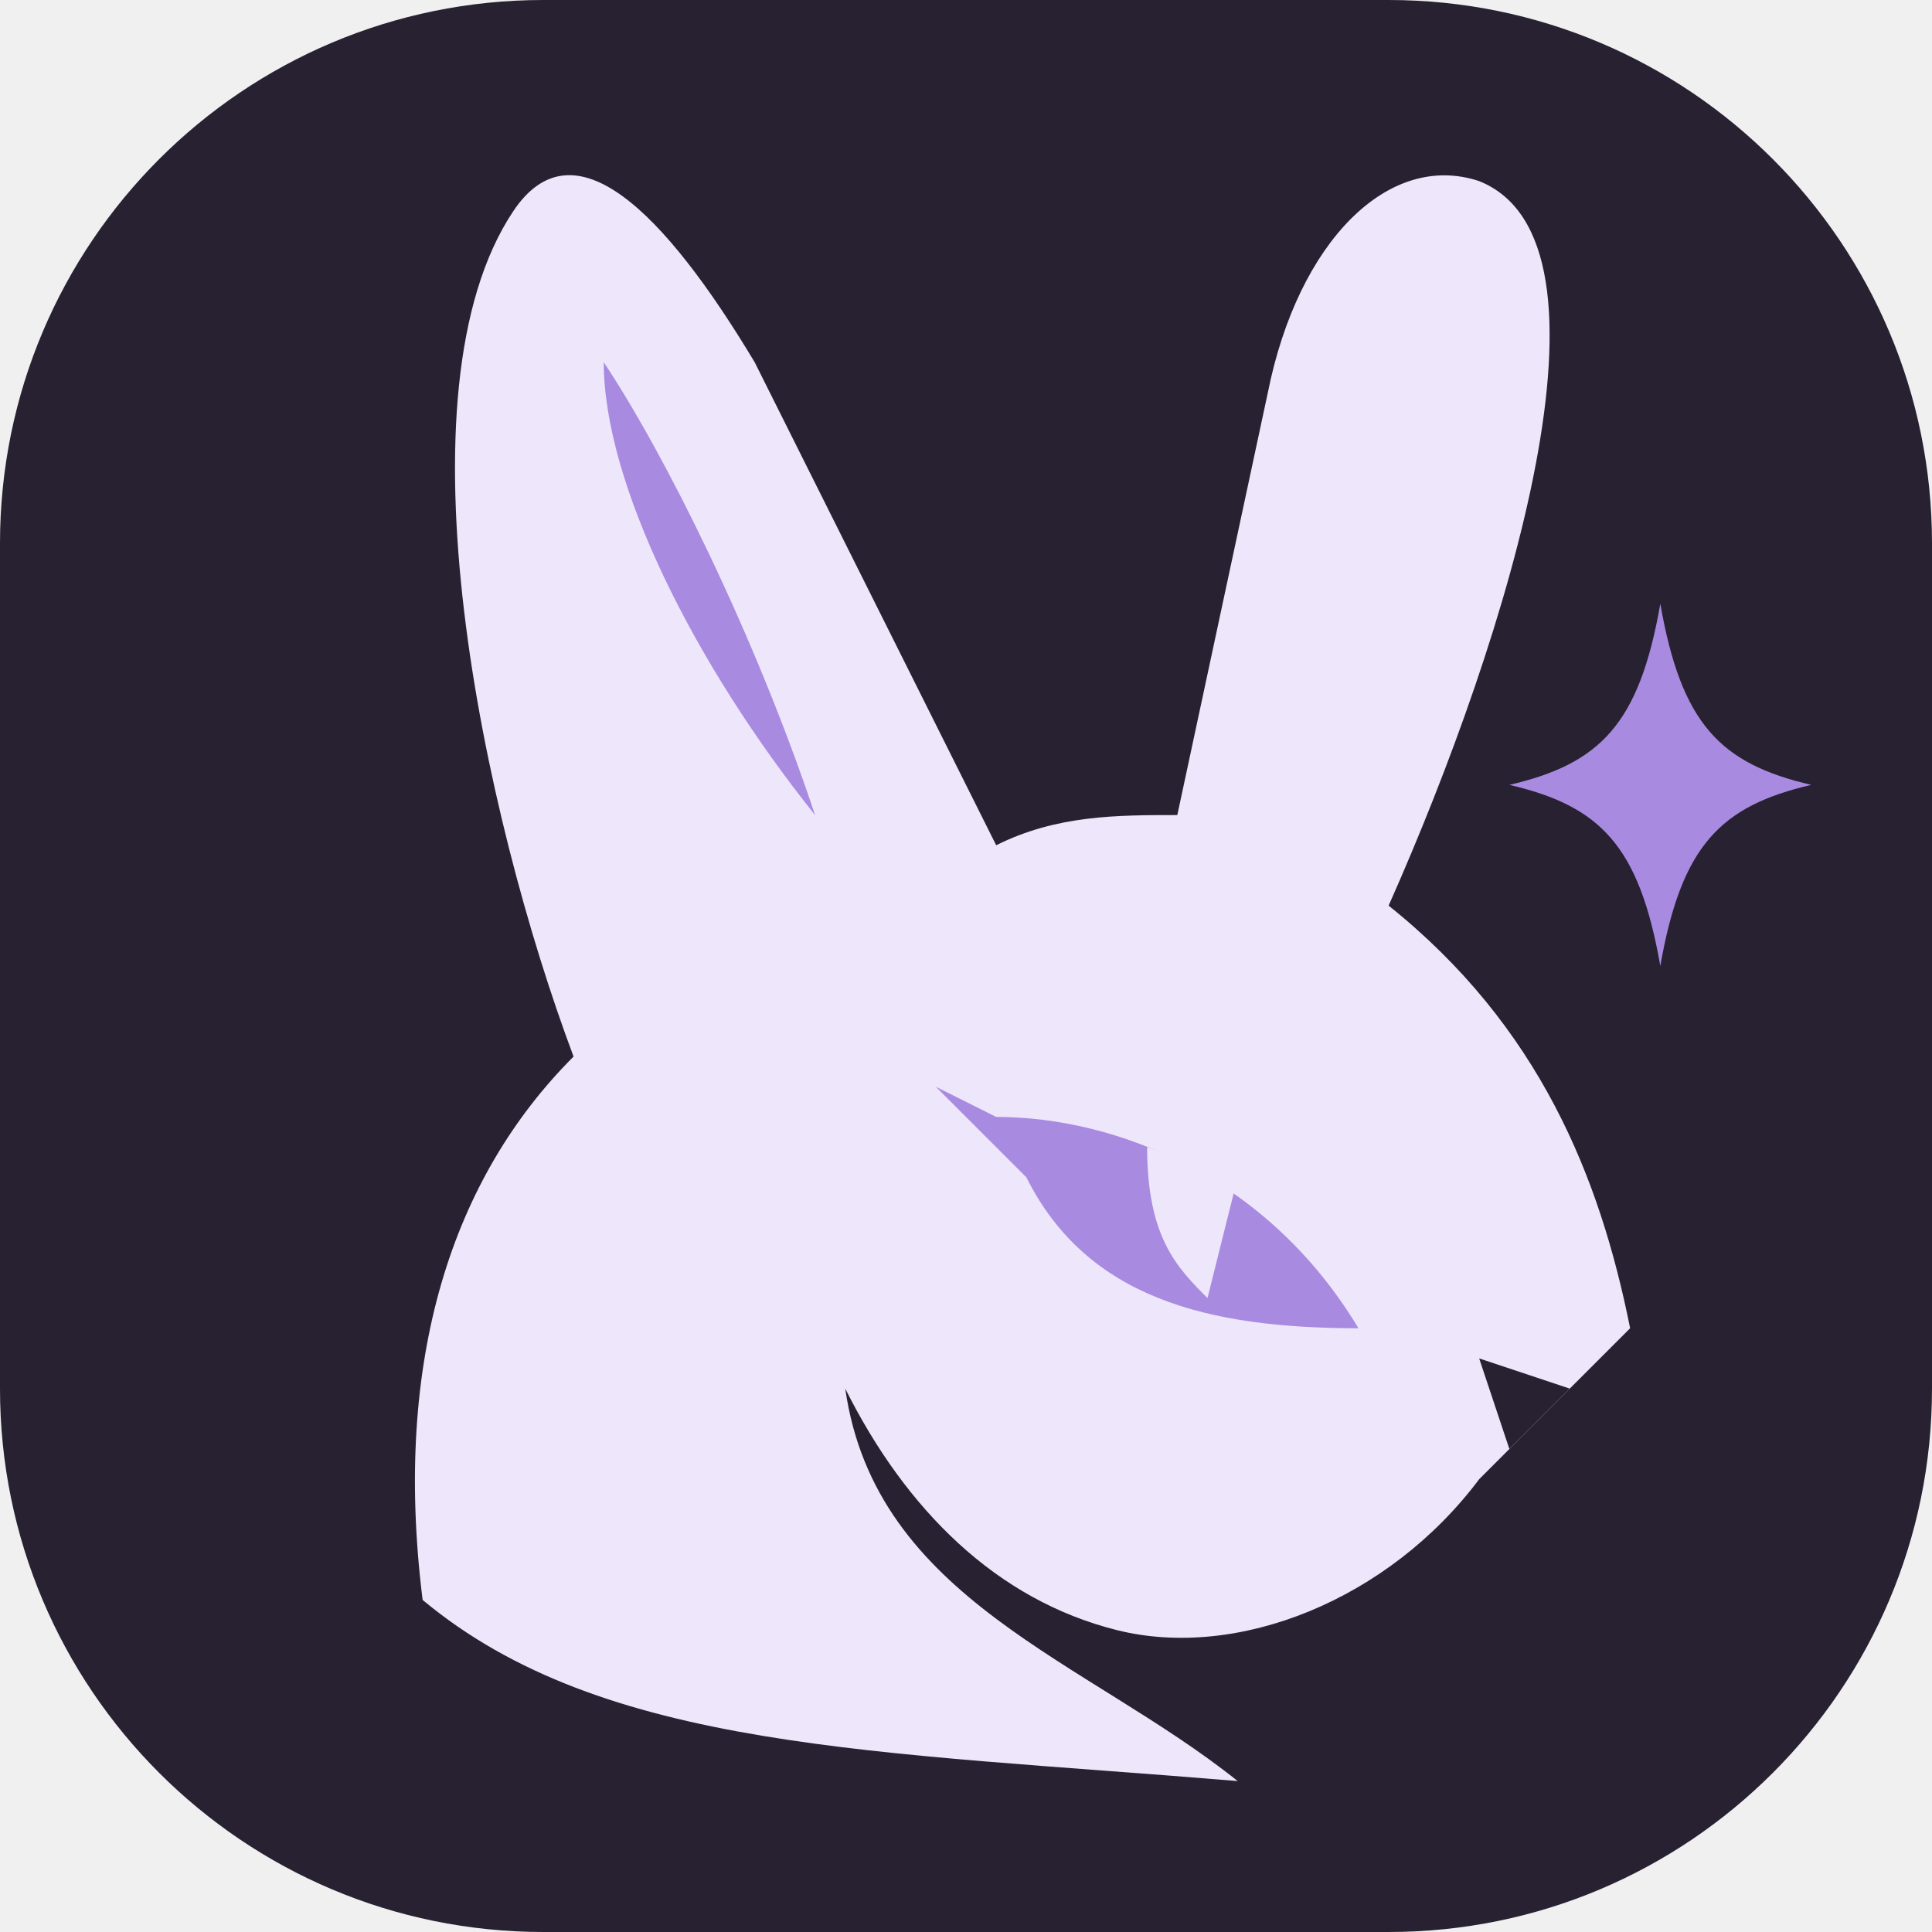
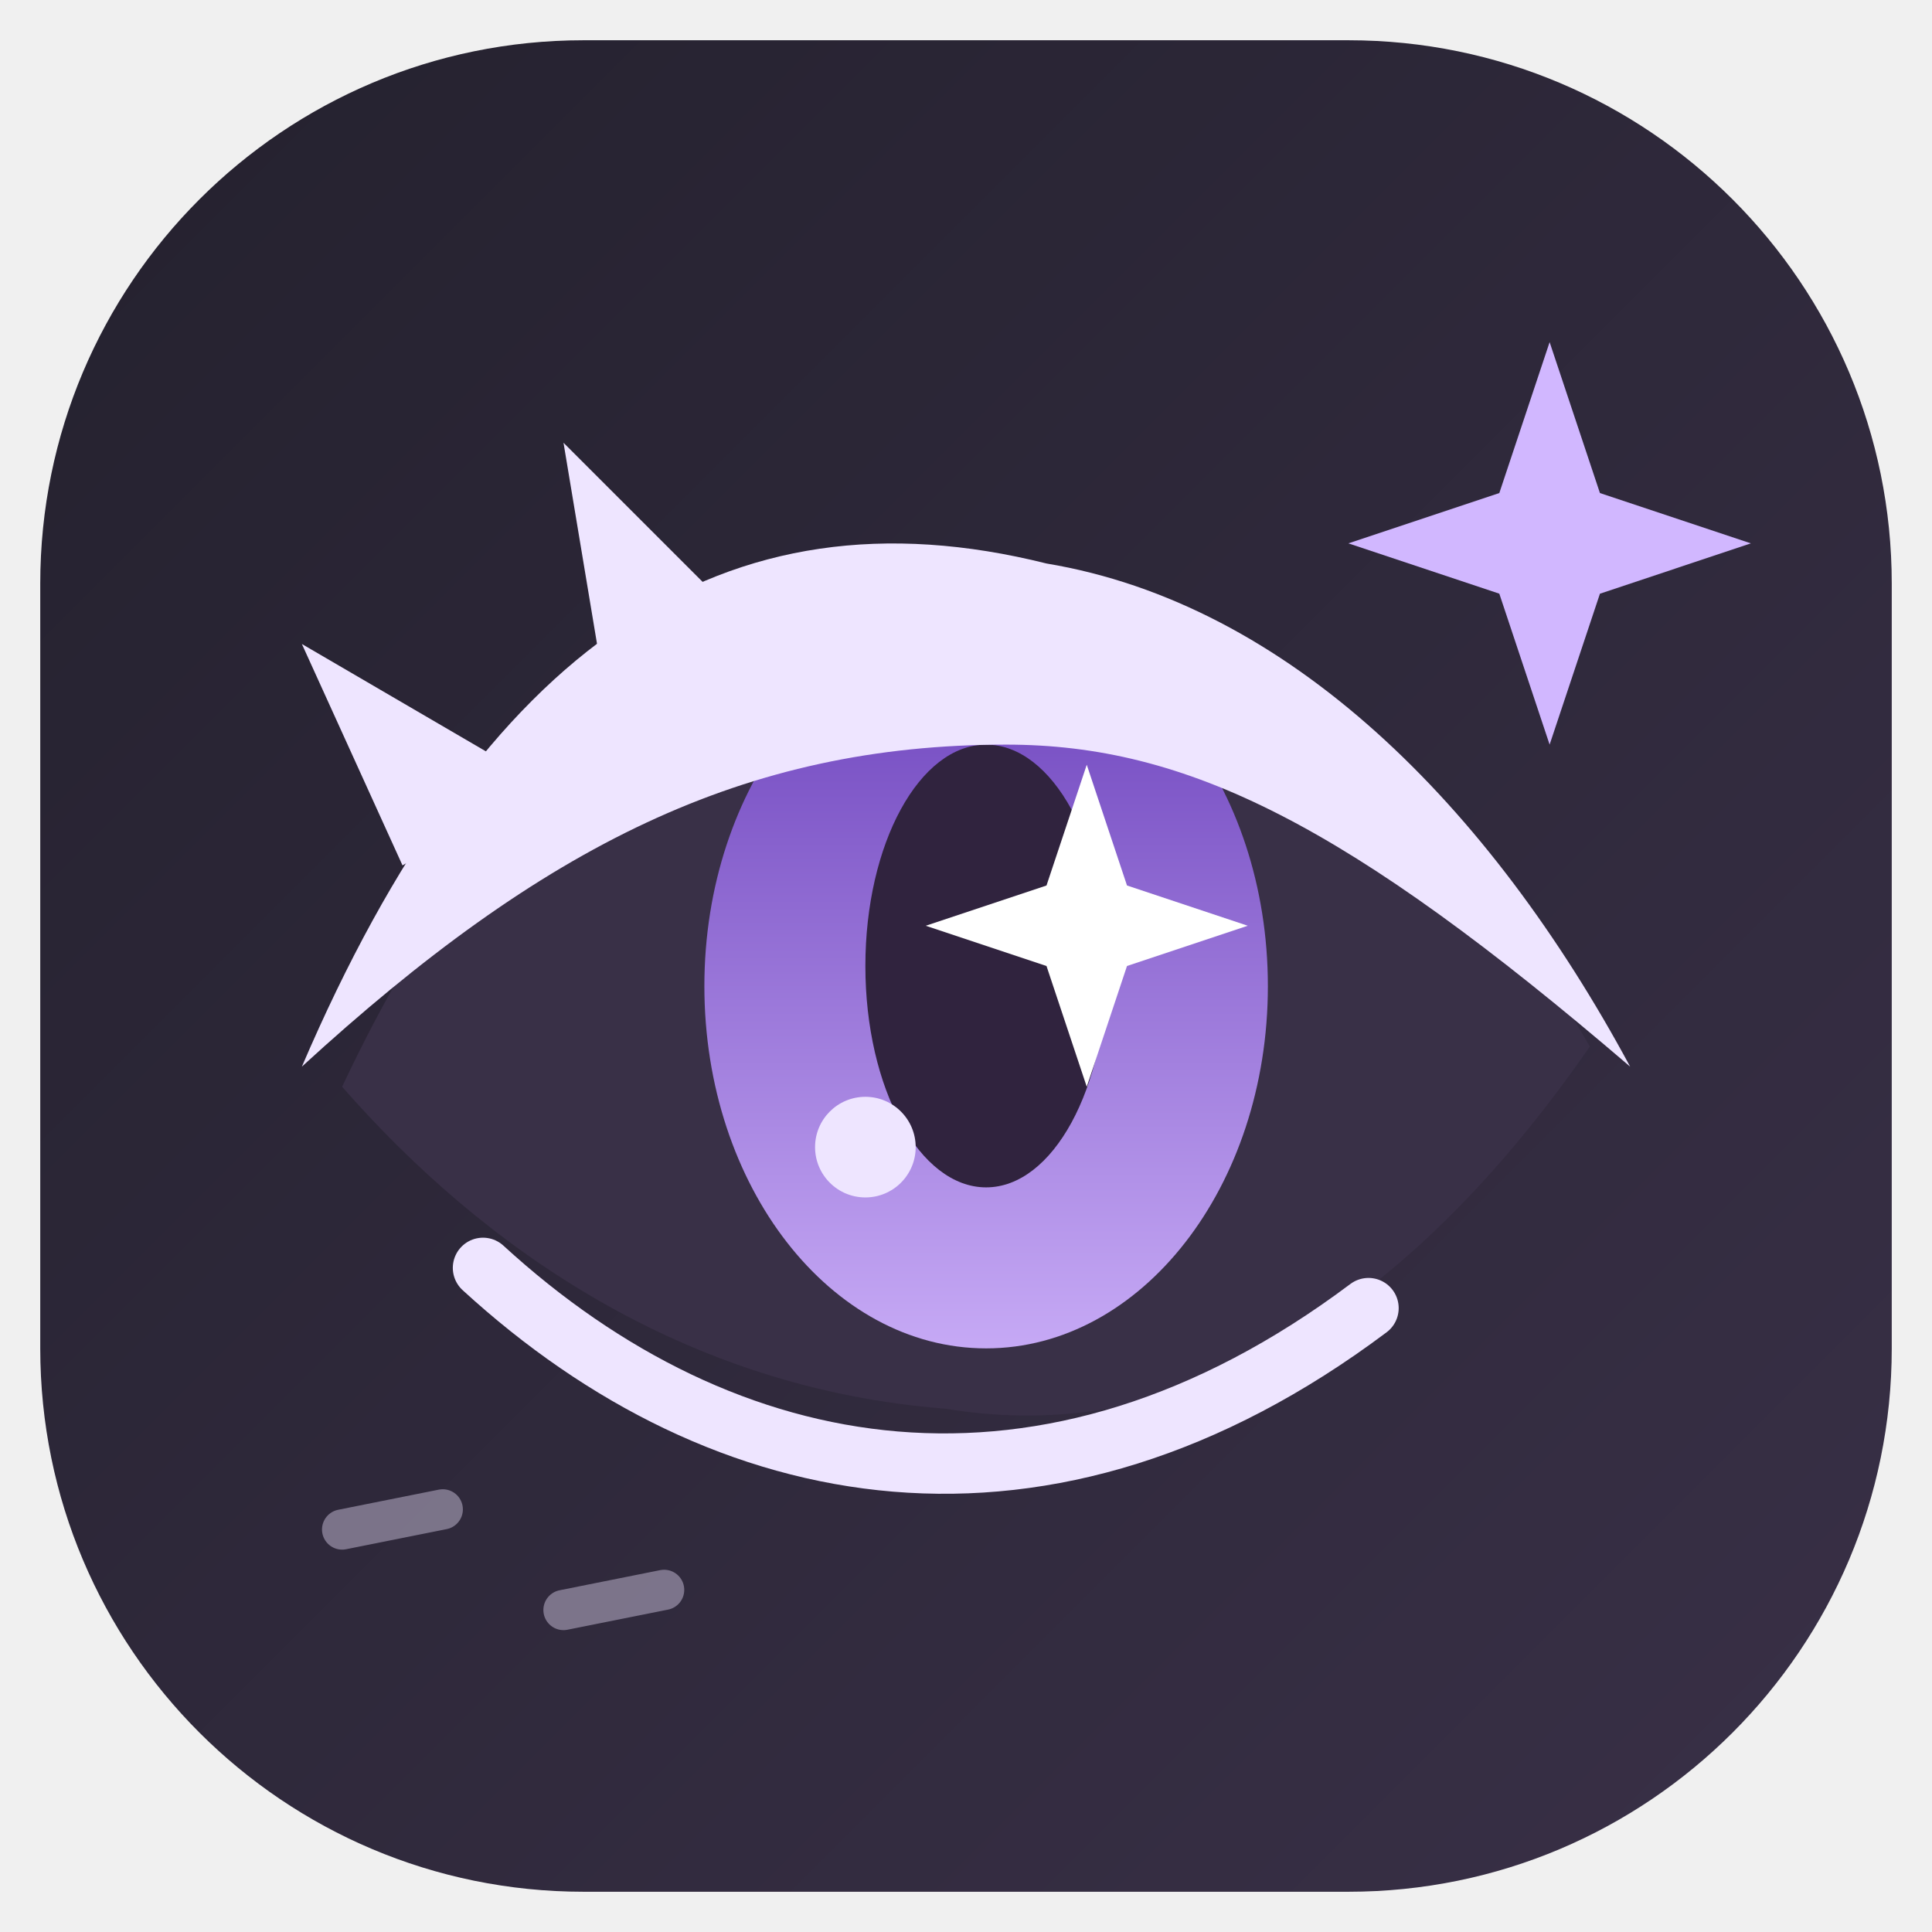
- <svg xmlns="http://www.w3.org/2000/svg" viewBox="0 0 64 64">
-   <rect width="64" height="64" rx="18" fill="#272131" />
-   <path d="M14 53c-1-8 1-14 5-18-3-8-6-22-2-28 2-3 5 0 8 5l8 16c2-1 4-1 6-1l3-14c1-5 4-8 7-7 5 2 1 15-3 24 5 4 7 9 8 14l-5 5c-3 4-8 6-12 5-4-1-7-4-9-8 1 7 8 9 13 13-12-1-21-1-27-6Z" fill="#eee6fa" />
-   <path d="M20 12c2 3 5 9 7 15-4-5-7-11-7-15Z" fill="#a88ae0" />
-   <path d="M33 37c4 0 9 2 12 7-5 0-9-1-11-5l-3-3Z" fill="#a88ae0" />
-   <path d="M38 38c0 3 1 4 2 5l1-4Z" fill="#eee6fa" />
-   <path d="m49 45 3 1-2 2Z" fill="#272131" />
-   <path d="M55 20c.7 4 2 5.3 5 6-3 .7-4.3 2-5 6-.7-4-2-5.3-5-6 3-.7 4.3-2 5-6Z" fill="#a88ae0" />
+ <svg xmlns="http://www.w3.org/2000/svg" viewBox="0 0 96 96">
+   <defs>
+     <linearGradient id="bg" x2="1" y2="1">
+       <stop stop-color="#24212e" />
+       <stop offset="1" stop-color="#393047" />
+     </linearGradient>
+     <linearGradient id="iris" x2="0" y2="1">
+       <stop stop-color="#6c42bc" />
+       <stop offset="1" stop-color="#c6a9f5" />
+     </linearGradient>
+   </defs>
+   <rect x="2" y="2" width="92" height="92" rx="27" fill="url(#bg)" />
+   <path d="M17 54c8-17 19-26 34-24 12 1 21 10 28 22-9 13-20 20-32 18-13-1-23-8-30-16Z" fill="#393047" />
+   <ellipse cx="49" cy="49" rx="14" ry="18" fill="url(#iris)" />
+   <ellipse cx="49" cy="48" rx="6" ry="11" fill="#30233e" />
+   <path d="M15 53c9-21 21-29 37-25 12 2 22 12 29 25-14-12-22-16-31-16-13 0-23 5-35 16Z" fill="#eee5ff" />
+   <path d="m20 43-5-11 12 7m3-5-2-12 9 9" fill="#eee5ff" />
+   <path d="M24 63c12 11 28 14 44 2" fill="none" stroke="#eee5ff" stroke-width="3" stroke-linecap="round" />
+   <path d="m54 38 2 6 6 2-6 2-2 6-2-6-6-2 6-2Z" fill="#fff" />
+   <circle cx="43" cy="57" r="2.5" fill="#eee5ff" />
+   <path d="m77 17 2.5 7.5L87 27l-7.5 2.5L77 37l-2.5-7.5L67 27l7.5-2.5Z" fill="#d1b7ff" />
+   <path d="m17 76 5-1m6 5 5-1" stroke="#eee5ff" stroke-opacity=".4" stroke-width="2" stroke-linecap="round" />
</svg>
